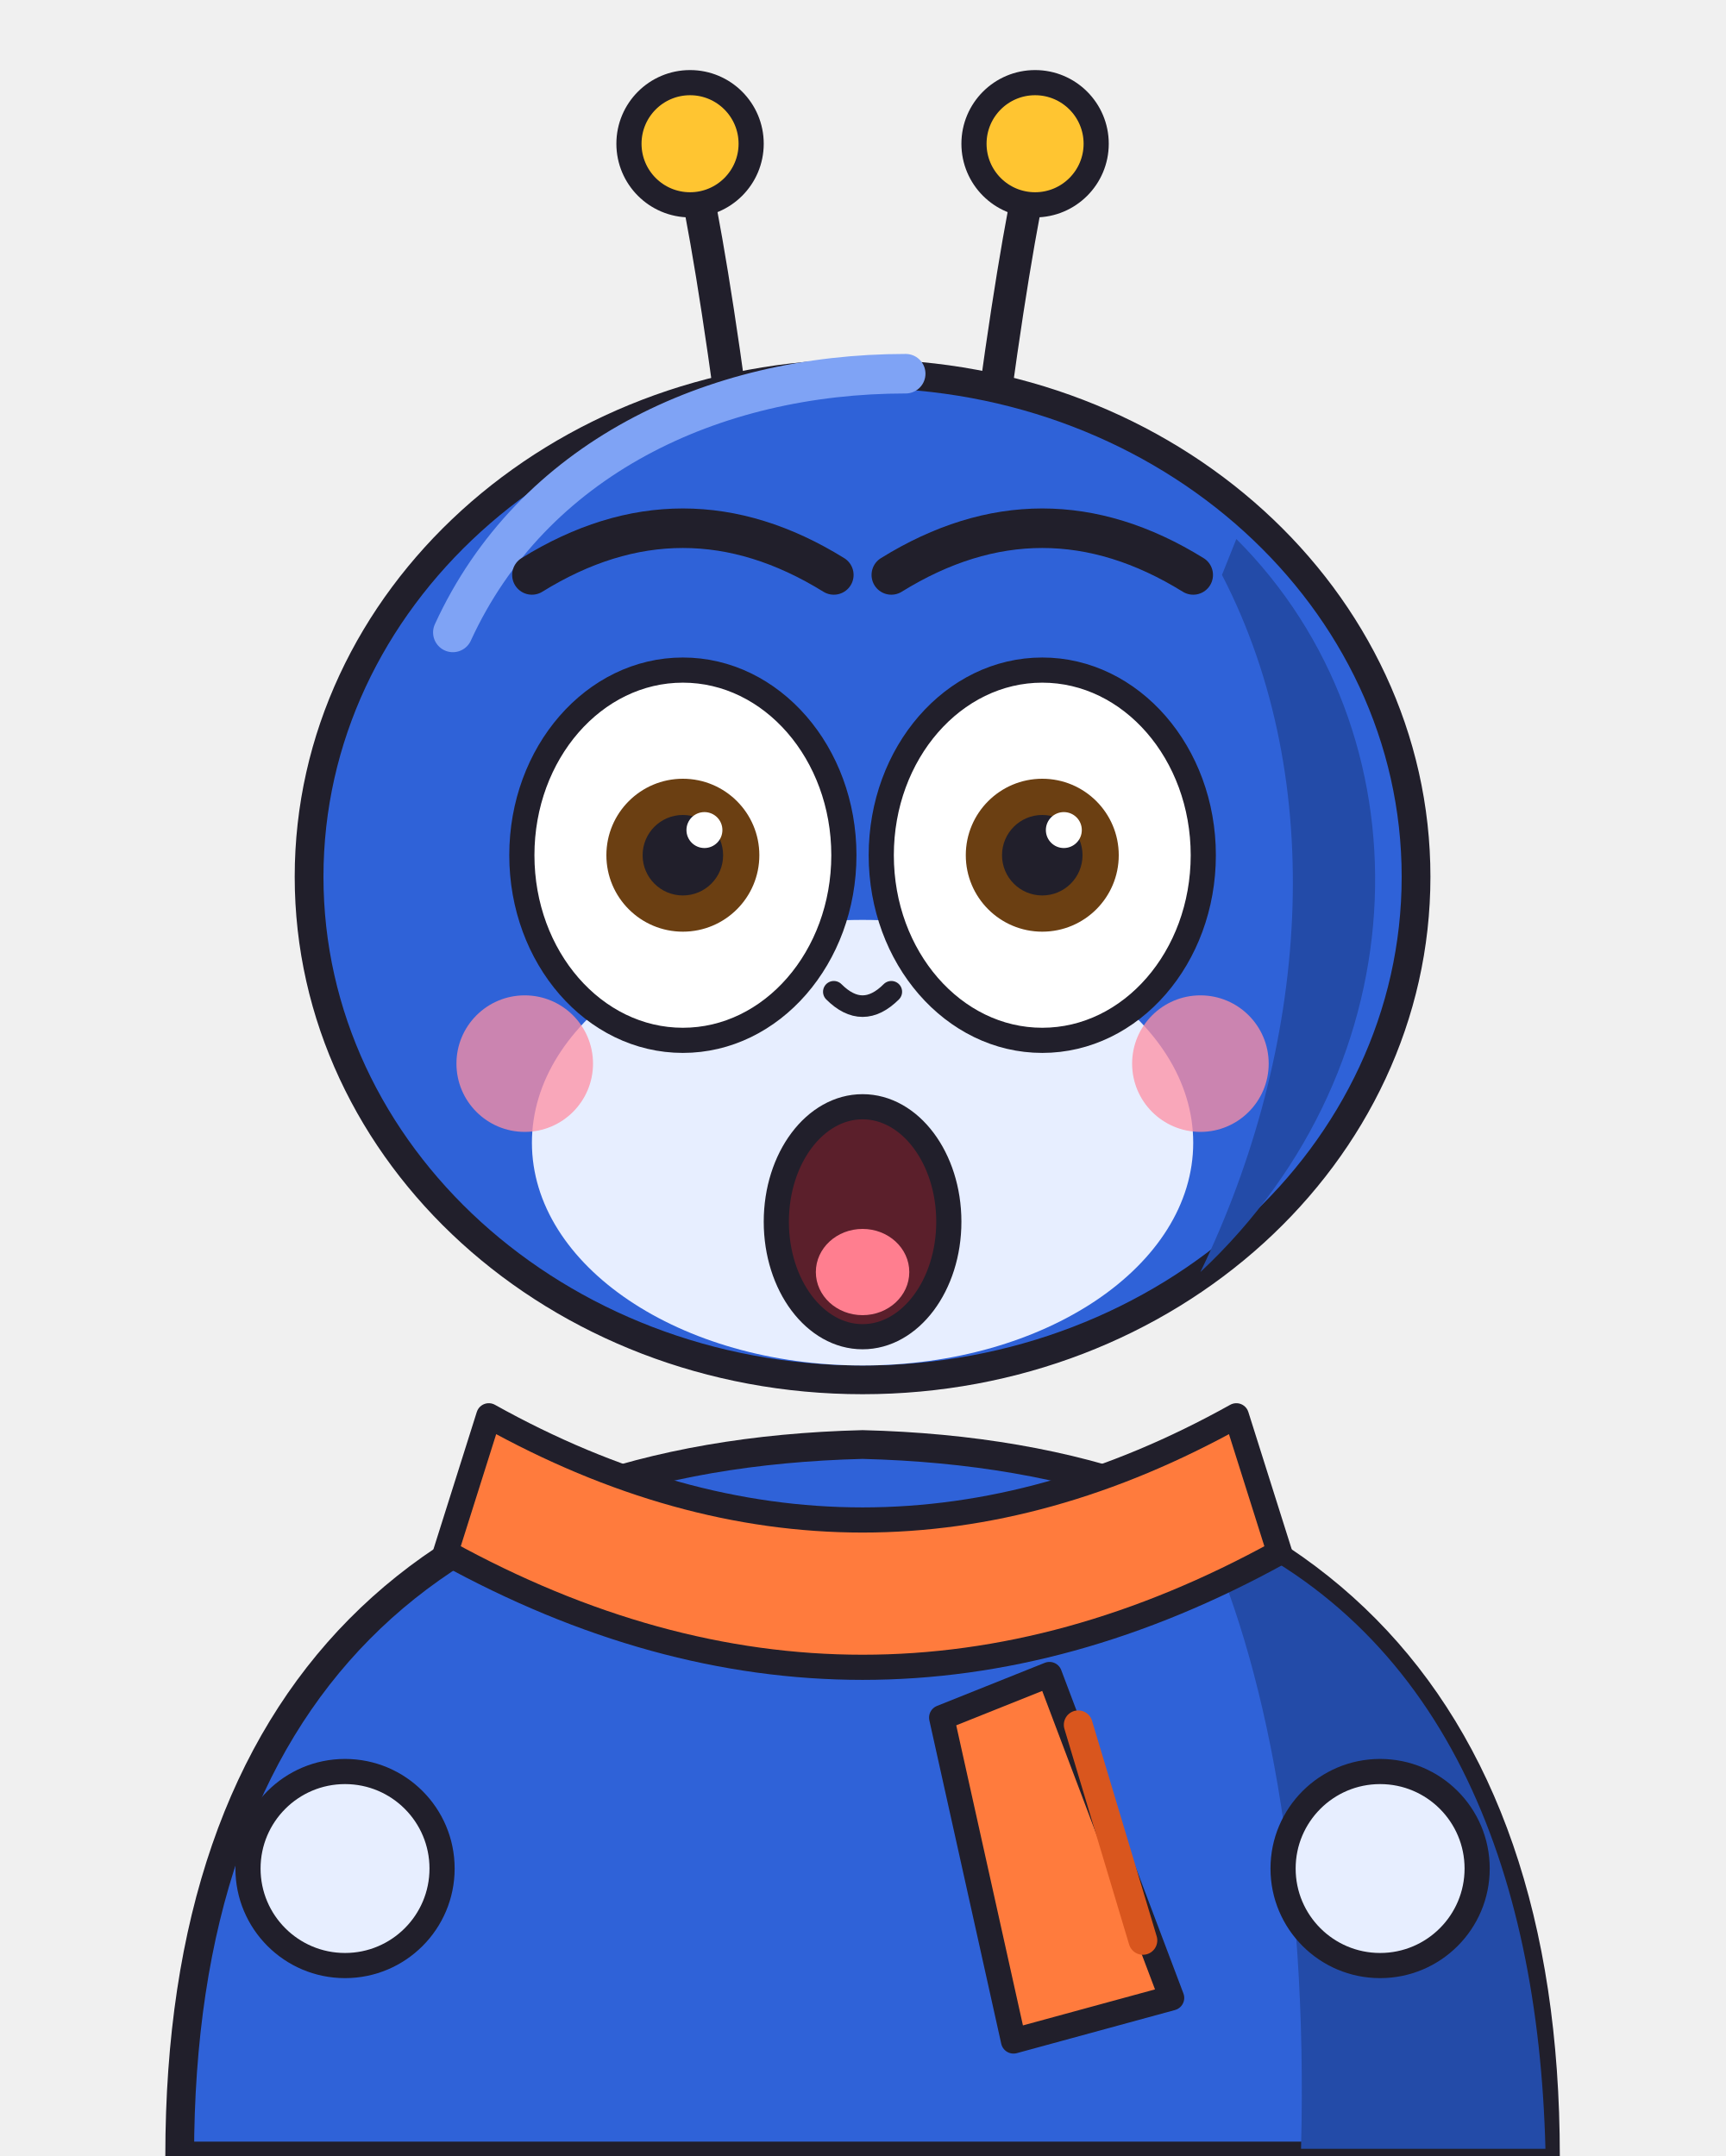
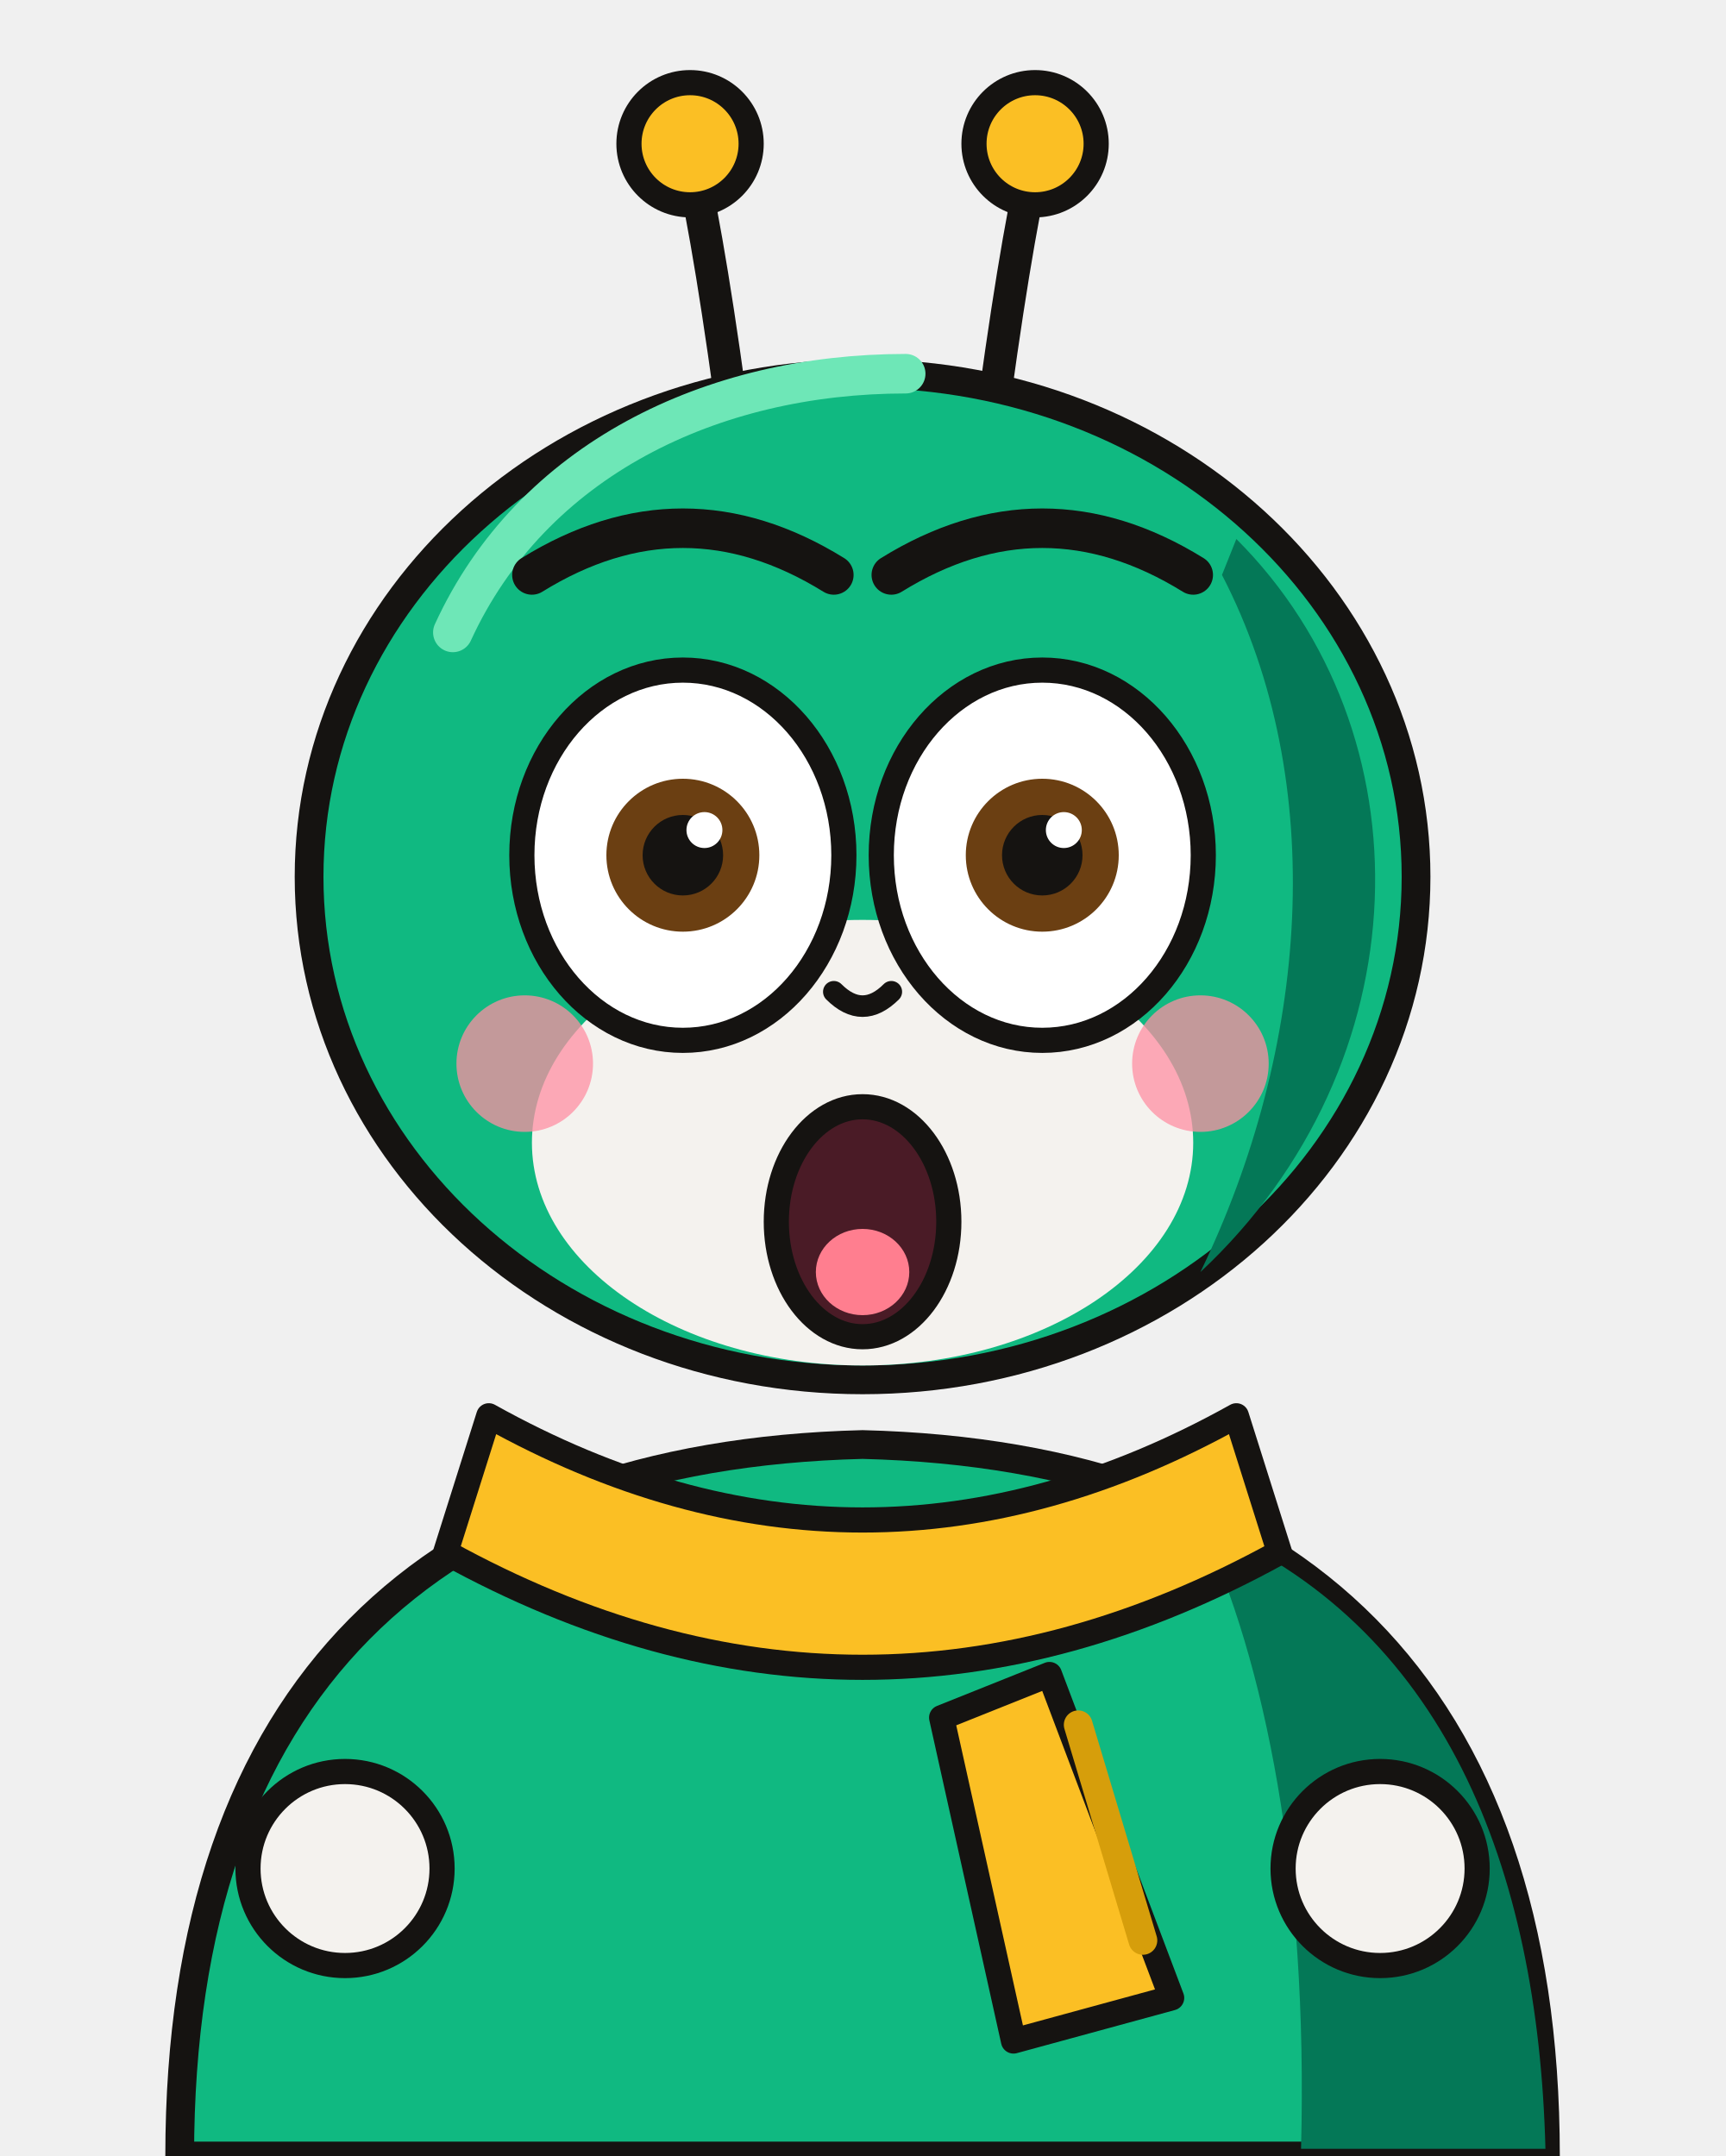
<svg xmlns="http://www.w3.org/2000/svg" width="480" height="600" viewBox="0 0 480 600" stroke-linejoin="round" stroke-linecap="round">
-   <path d="M50 600 C50 470 120 405 240 402 C360 405 430 470 430 600 Z" fill="#2F62D8" stroke="#211F2B" stroke-width="8" />
-   <path d="M334 424 C402 452 428 520 430 598 L362 598 C364 522 352 462 334 424 Z" fill="#234BA8" />
-   <path d="M136 394 Q240 452 344 394 L356 432 Q240 496 124 432 Z" fill="#FF7B3D" stroke="#211F2B" stroke-width="7" />
-   <path d="M292 466 L326 556 L282 568 L262 478 Z" fill="#FF7B3D" stroke="#211F2B" stroke-width="7" />
-   <path d="M300 480 L318 540" stroke="#D9561E" stroke-width="8" fill="none" />
-   <circle cx="96" cy="520" r="27" fill="#E7EEFF" stroke="#211F2B" stroke-width="7" />
-   <circle cx="384" cy="520" r="27" fill="#E7EEFF" stroke="#211F2B" stroke-width="7" />
+   <path d="M50 600 C50 470 120 405 240 402 C360 405 430 470 430 600 Z" fill="#10B981" stroke="#151311" stroke-width="8" />
+   <path d="M334 424 C402 452 428 520 430 598 L362 598 C364 522 352 462 334 424 Z" fill="#047857" />
+   <path d="M136 394 Q240 452 344 394 L356 432 Q240 496 124 432 Z" fill="#FBBF24" stroke="#151311" stroke-width="7" />
+   <path d="M292 466 L326 556 L282 568 L262 478 Z" fill="#FBBF24" stroke="#151311" stroke-width="7" />
+   <path d="M300 480 L318 540" stroke="#D69E0B" stroke-width="8" fill="none" />
+   <circle cx="96" cy="520" r="27" fill="#F4F2EE" stroke="#151311" stroke-width="7" />
+   <circle cx="384" cy="520" r="27" fill="#F4F2EE" stroke="#151311" stroke-width="7" />
  <g transform="">
-     <path d="M205 124 C200 86 196 62 192 44" fill="none" stroke="#211F2B" stroke-width="9" />
-     <circle cx="192" cy="40" r="17" fill="#FFC531" stroke="#211F2B" stroke-width="7" />
-     <path d="M275 124 C280 86 284 62 288 44" fill="none" stroke="#211F2B" stroke-width="9" />
-     <circle cx="288" cy="40" r="17" fill="#FFC531" stroke="#211F2B" stroke-width="7" />
-     <ellipse cx="240" cy="244" rx="154" ry="140" fill="#2F62D8" stroke="#211F2B" stroke-width="8" />
-     <path d="M344 150 C398 204 396 296 334 354 C364 292 370 218 340 160 Z" fill="#234BA8" />
-     <path d="M126 176 C148 128 198 104 252 104" fill="none" stroke="#7FA3F5" stroke-width="11" />
-     <ellipse cx="240" cy="318" rx="92" ry="62" fill="#E7EEFF" />
+     <path d="M205 124 C200 86 196 62 192 44" fill="none" stroke="#151311" stroke-width="9" />
+     <circle cx="192" cy="40" r="17" fill="#FBBF24" stroke="#151311" stroke-width="7" />
+     <path d="M275 124 C280 86 284 62 288 44" fill="none" stroke="#151311" stroke-width="9" />
+     <circle cx="288" cy="40" r="17" fill="#FBBF24" stroke="#151311" stroke-width="7" />
+     <ellipse cx="240" cy="244" rx="154" ry="140" fill="#10B981" stroke="#151311" stroke-width="8" />
+     <path d="M344 150 C398 204 396 296 334 354 C364 292 370 218 340 160 Z" fill="#047857" />
+     <path d="M126 176 C148 128 198 104 252 104" fill="none" stroke="#6EE7B7" stroke-width="11" />
+     <ellipse cx="240" cy="318" rx="92" ry="62" fill="#F4F2EE" />
    <circle cx="146" cy="296" r="19" fill="#FF8FA3" fill-opacity=".75" />
    <circle cx="334" cy="296" r="19" fill="#FF8FA3" fill-opacity=".75" />
-     <ellipse cx="190" cy="238" rx="44.8" ry="51.52" fill="#FFFFFF" stroke="#211F2B" stroke-width="7" />
+     <ellipse cx="190" cy="238" rx="44.8" ry="51.52" fill="#FFFFFF" stroke="#151311" stroke-width="7" />
    <circle cx="190" cy="238" r="21.28" fill="#6B3F12" />
-     <circle cx="190" cy="238" r="11.2" fill="#211F2B" />
+     <circle cx="190" cy="238" r="11.2" fill="#151311" />
    <circle cx="196" cy="231" r="5" fill="#FFFFFF" />
-     <ellipse cx="290" cy="238" rx="44.8" ry="51.52" fill="#FFFFFF" stroke="#211F2B" stroke-width="7" />
+     <ellipse cx="290" cy="238" rx="44.8" ry="51.52" fill="#FFFFFF" stroke="#151311" stroke-width="7" />
    <circle cx="290" cy="238" r="21.28" fill="#6B3F12" />
-     <circle cx="290" cy="238" r="11.2" fill="#211F2B" />
+     <circle cx="290" cy="238" r="11.2" fill="#151311" />
    <circle cx="296" cy="231" r="5" fill="#FFFFFF" />
-     <path d="M148 160 Q190 134 232 160" fill="none" stroke="#211F2B" stroke-width="11" />
-     <path d="M248 160 Q290 134 332 160" fill="none" stroke="#211F2B" stroke-width="11" />
-     <path d="M232 276 Q240 284 248 276" fill="none" stroke="#211F2B" stroke-width="6" />
-     <ellipse cx="240" cy="340" rx="24" ry="32" fill="#5B1F2B" stroke="#211F2B" stroke-width="7" />
+     <path d="M148 160 Q190 134 232 160" fill="none" stroke="#151311" stroke-width="11" />
+     <path d="M248 160 Q290 134 332 160" fill="none" stroke="#151311" stroke-width="11" />
+     <path d="M232 276 Q240 284 248 276" fill="none" stroke="#151311" stroke-width="6" />
+     <ellipse cx="240" cy="340" rx="24" ry="32" fill="#4A1B26" stroke="#151311" stroke-width="7" />
    <ellipse cx="240" cy="354" rx="13" ry="12" fill="#FF7E8F" />
  </g>
</svg>
